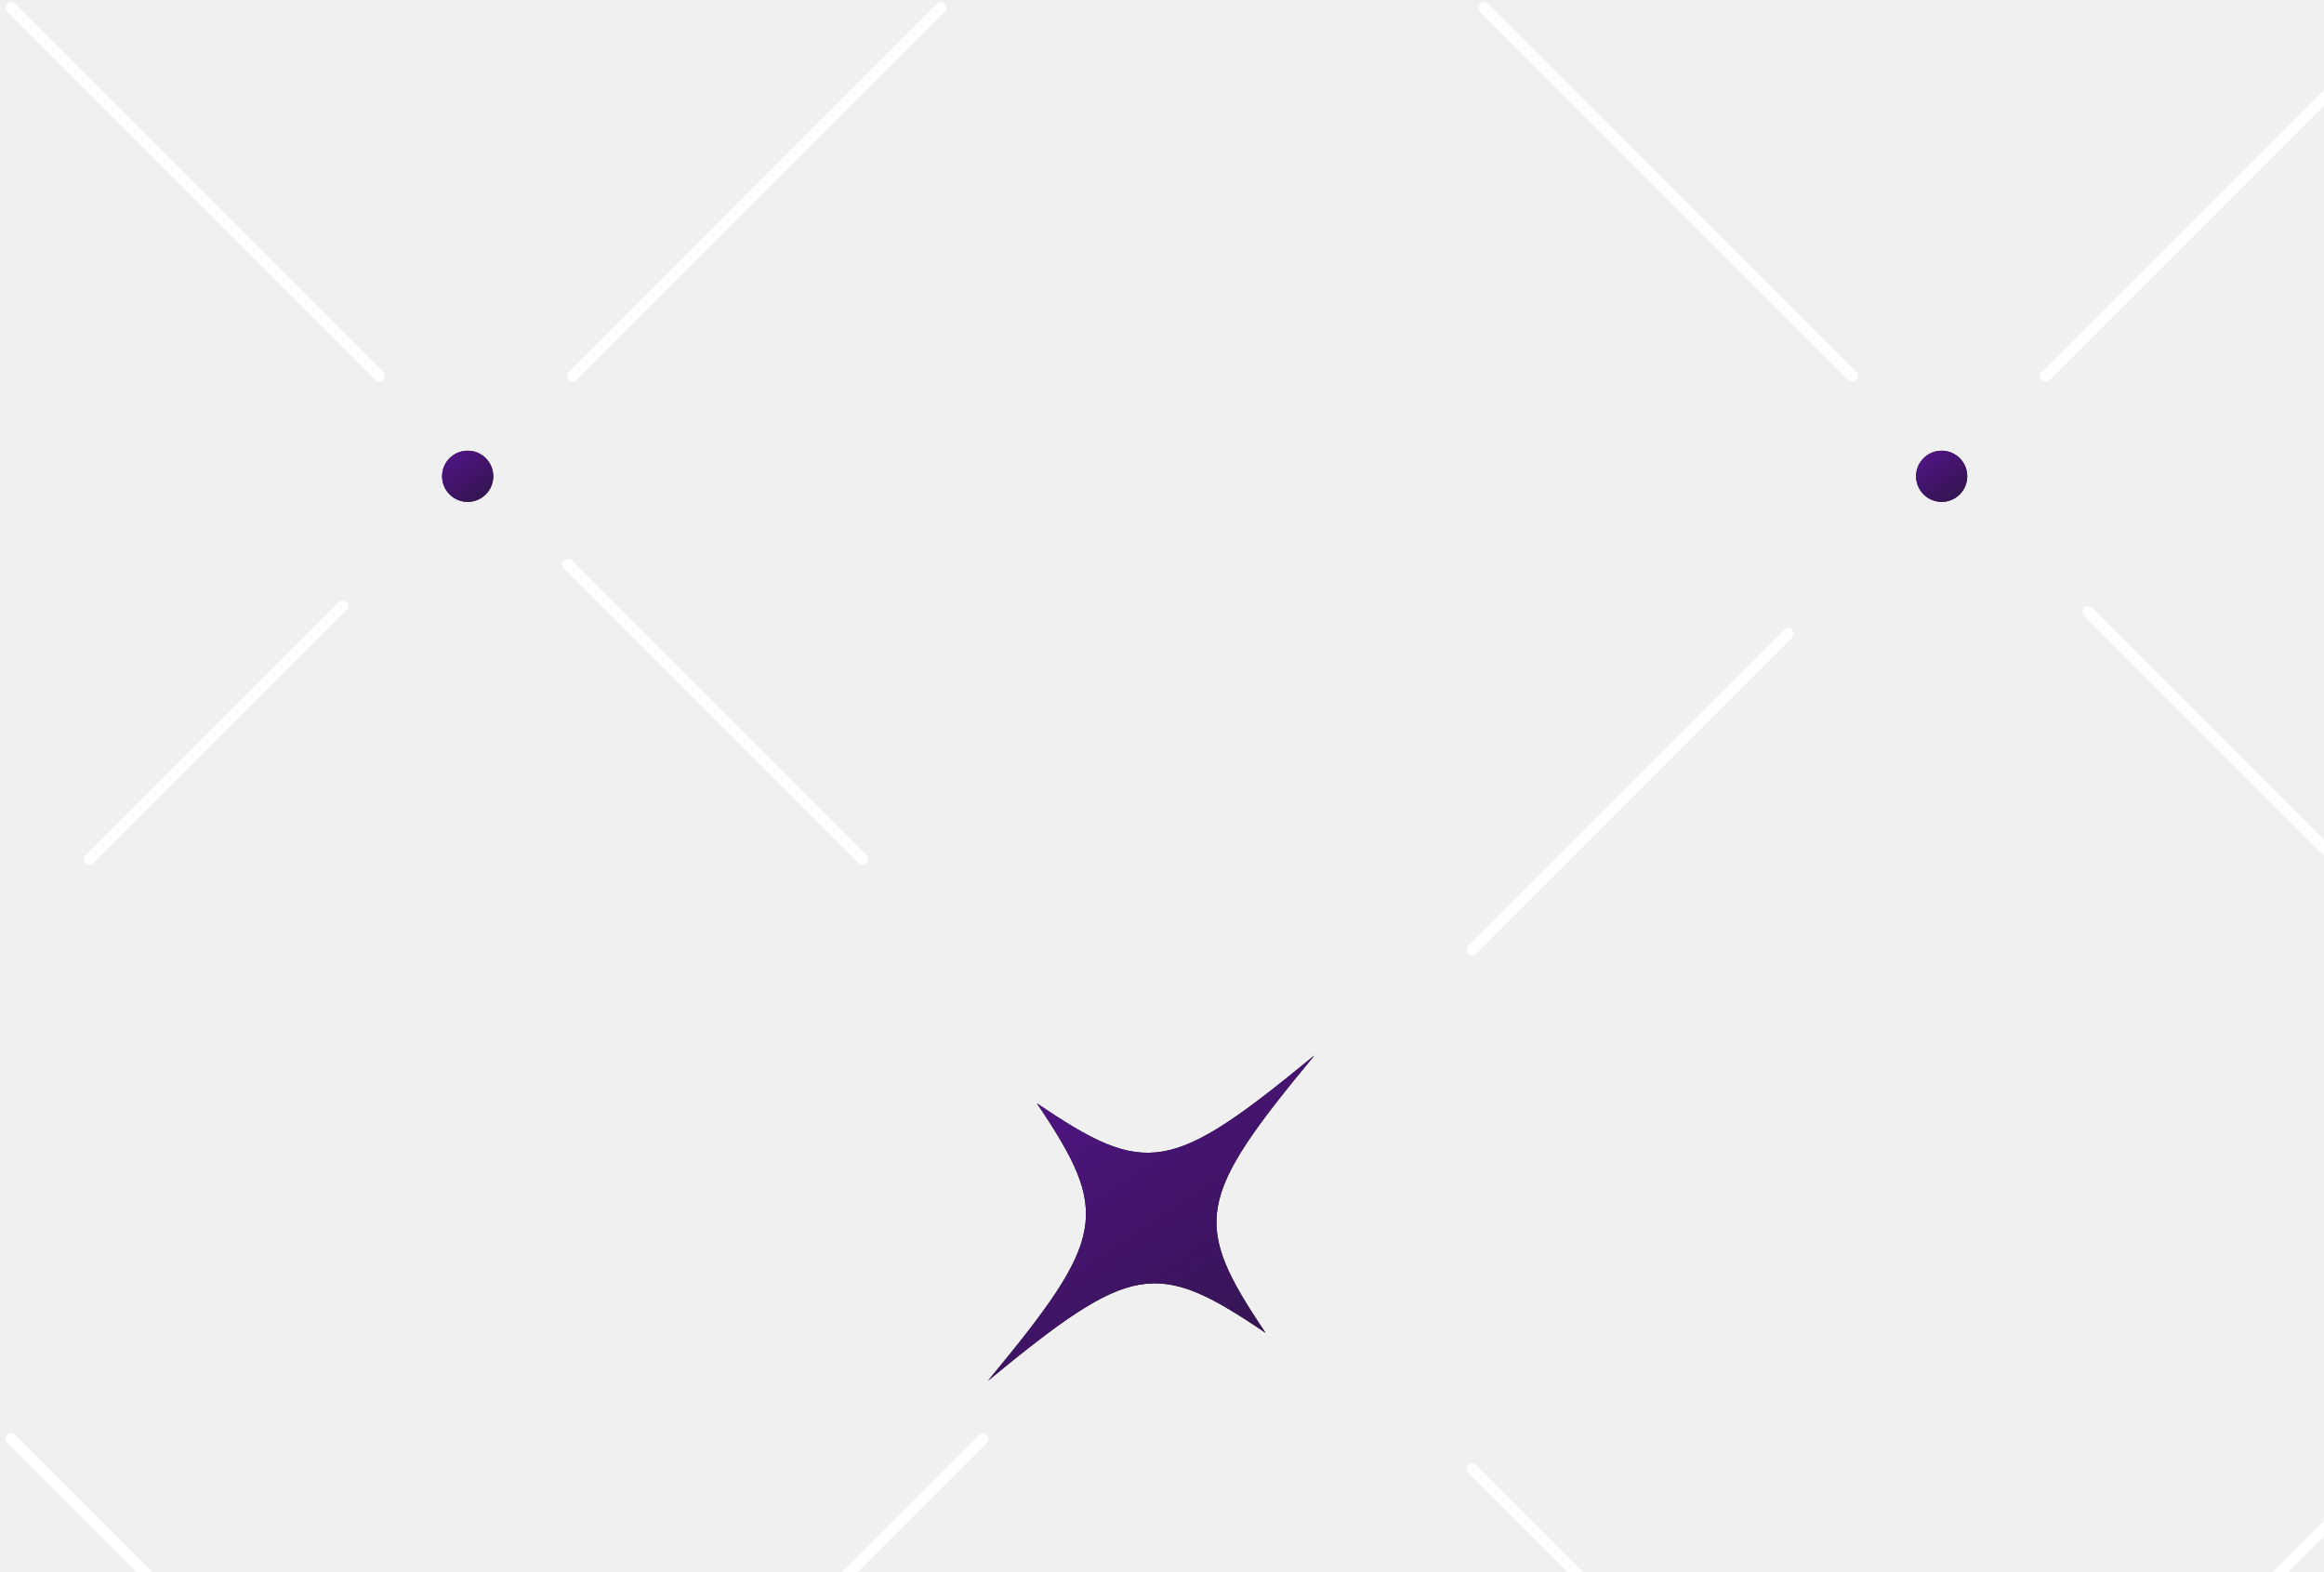
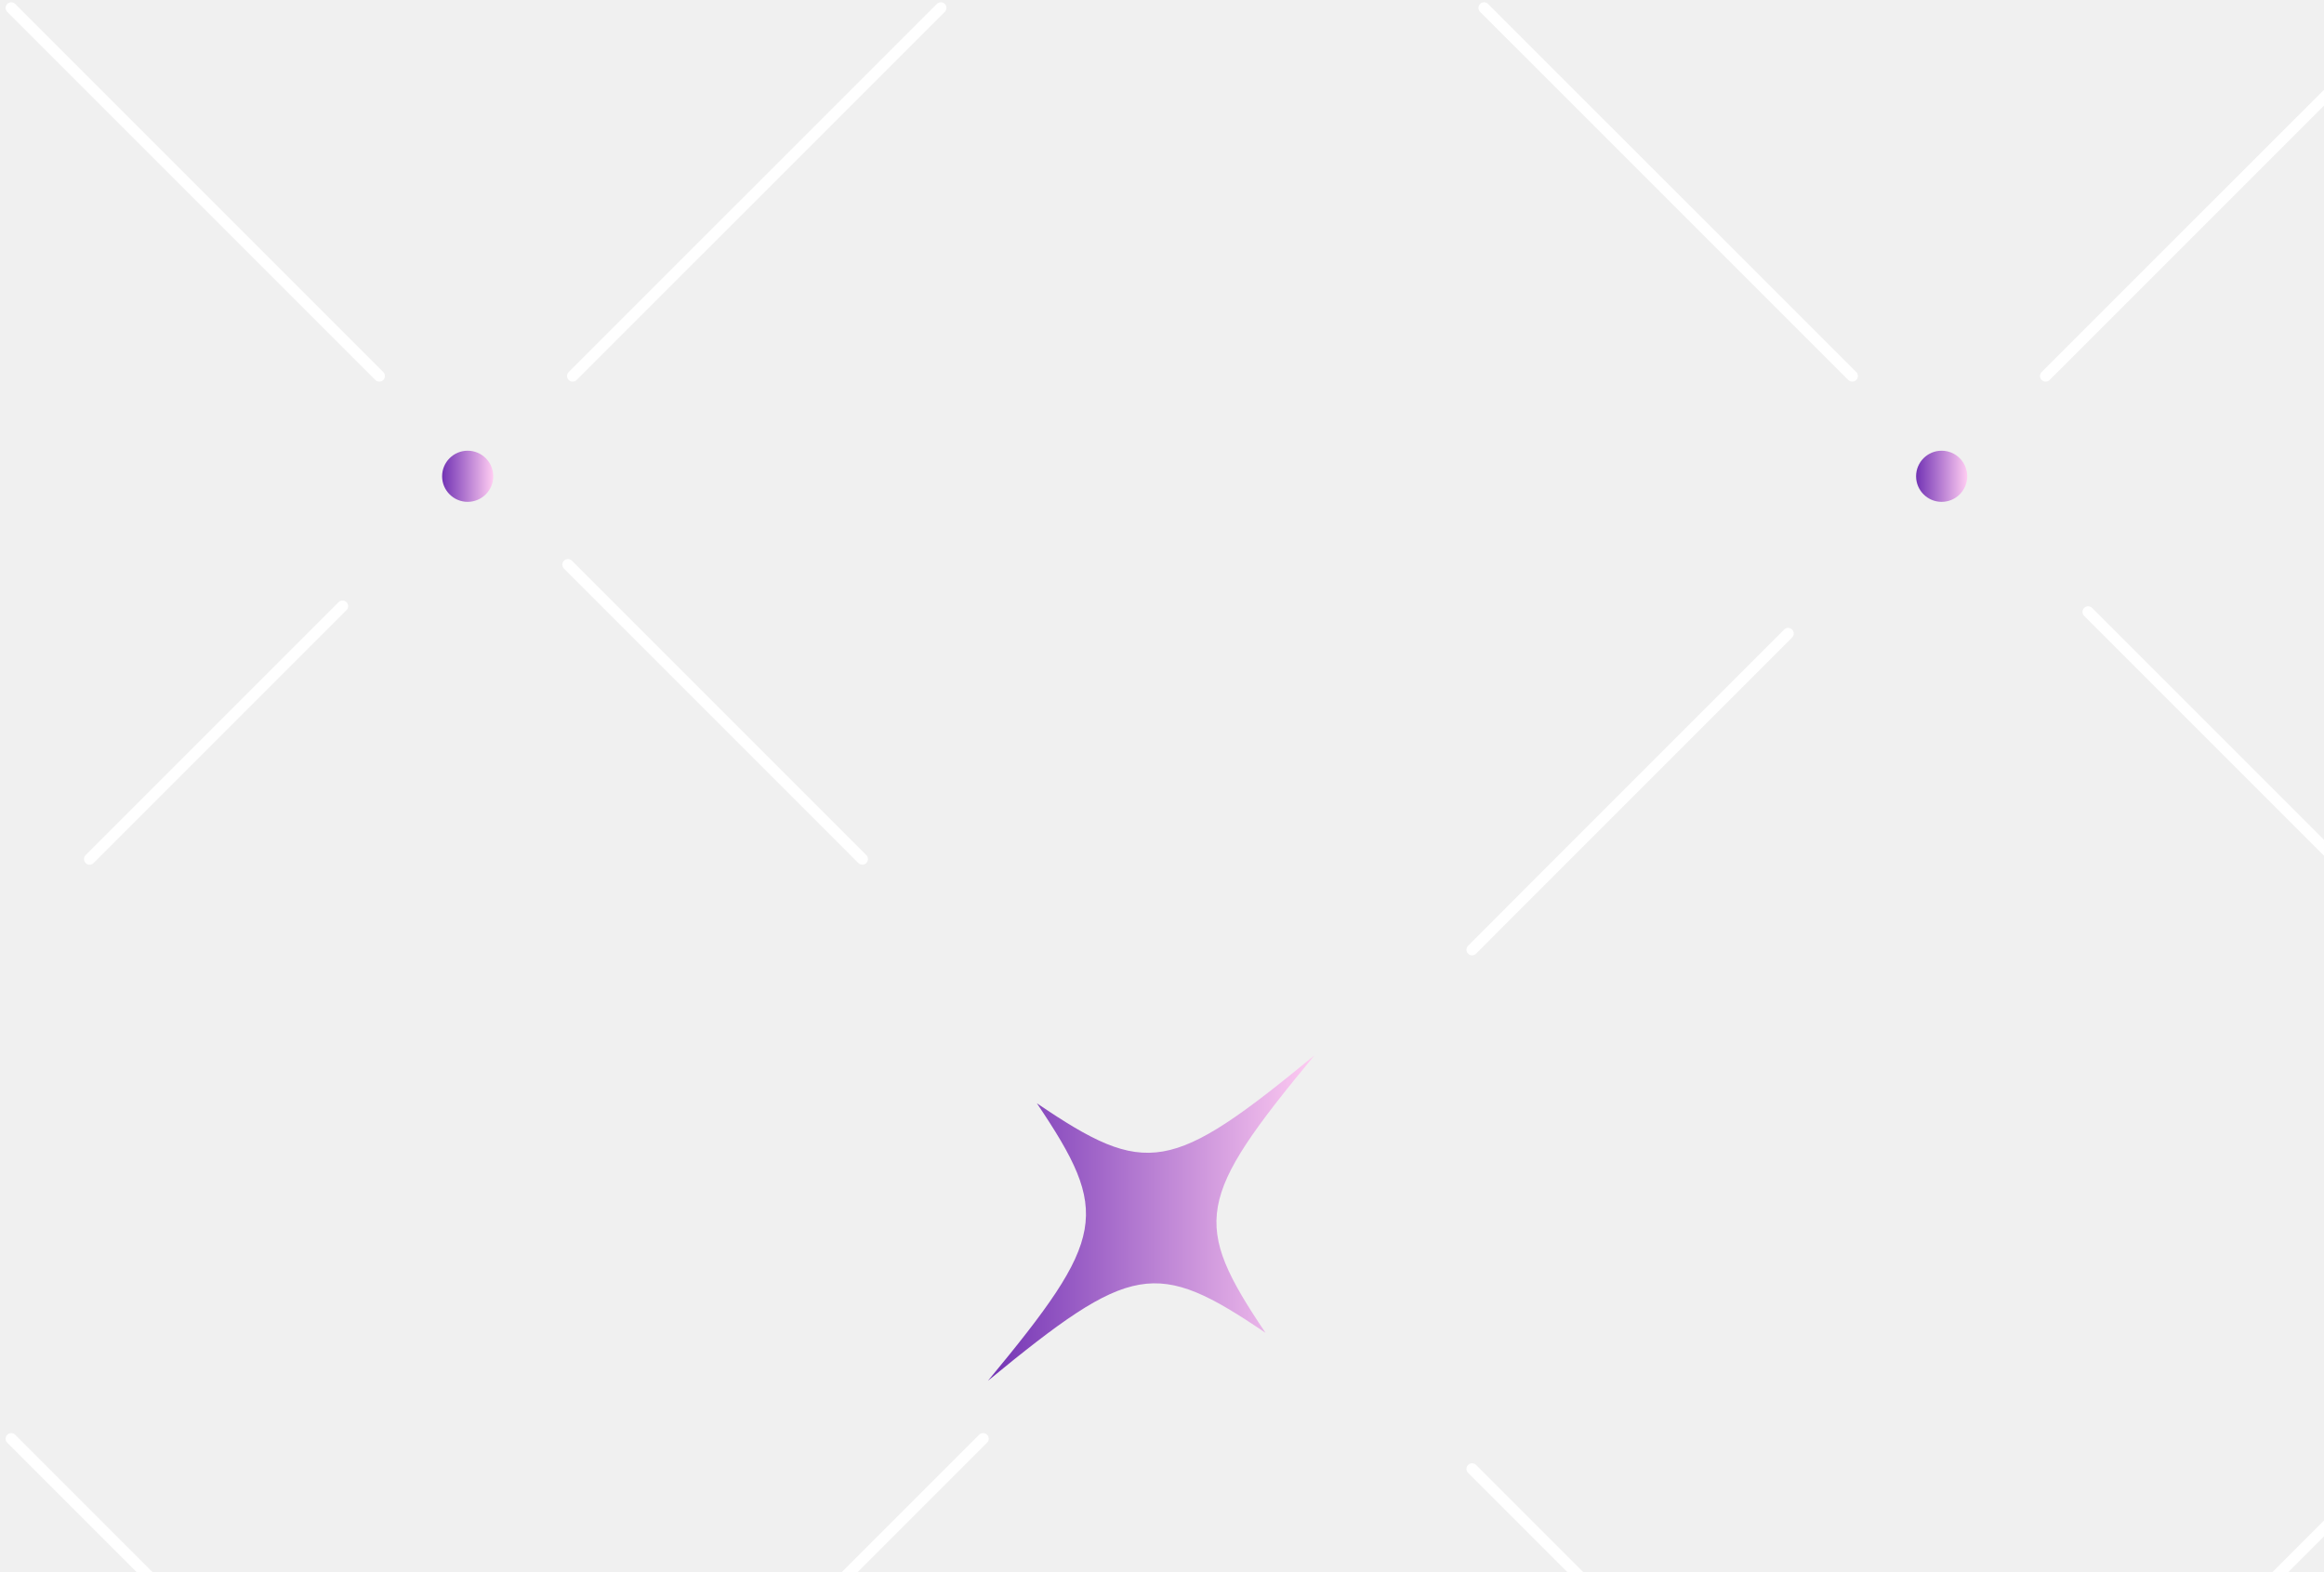
<svg xmlns="http://www.w3.org/2000/svg" width="207" height="140" viewBox="0 0 207 140" fill="none">
  <path d="M131.119 130.83L159.878 159.59" stroke="white" stroke-linecap="round" stroke-linejoin="round" />
  <path d="M50.587 50.294L76.809 76.516" stroke="white" stroke-linecap="round" stroke-linejoin="round" />
  <path d="M1 0.705L33.785 33.491" stroke="white" stroke-linecap="round" stroke-linejoin="round" />
  <path d="M182.205 33.491L215 0.705" stroke="white" stroke-linecap="round" stroke-linejoin="round" />
-   <path d="M131.119 84.588L139.18 76.516L159.269 56.427" fill="#11061A" />
  <path d="M131.119 84.588L139.18 76.516L159.269 56.427" fill="url(#paint0_linear_1843_78608)" />
  <path d="M131.119 84.588L139.18 76.516L159.269 56.427" stroke="white" stroke-linecap="round" stroke-linejoin="round" />
  <path d="M55.502 160.2L87.567 128.143" stroke="white" stroke-linecap="round" stroke-linejoin="round" />
  <path d="M30.509 53.99L7.983 76.516" stroke="white" stroke-linecap="round" stroke-linejoin="round" />
  <path d="M83.8 0.705L51.006 33.491" stroke="white" stroke-linecap="round" stroke-linejoin="round" />
  <path d="M185.99 54.499L208.006 76.516" stroke="white" stroke-linecap="round" stroke-linejoin="round" />
  <path d="M132.188 0.705L164.983 33.491" stroke="white" stroke-linecap="round" stroke-linejoin="round" />
  <path d="M180.827 162.317L213.652 129.481" stroke="white" stroke-linecap="round" stroke-linejoin="round" />
  <path d="M33.425 160.569L1 128.143" stroke="white" stroke-linecap="round" stroke-linejoin="round" />
-   <path d="M112.723 118.714C106.14 108.934 106.52 106.747 117.079 94C104.302 104.509 102.115 104.889 92.355 98.266C98.938 108.045 98.559 110.233 88 122.98C100.776 112.471 102.964 112.091 112.723 118.714Z" fill="#11061A" />
  <path d="M112.723 118.714C106.14 108.934 106.52 106.747 117.079 94C104.302 104.509 102.115 104.889 92.355 98.266C98.938 108.045 98.559 110.233 88 122.98C100.776 112.471 102.964 112.091 112.723 118.714Z" fill="url(#paint1_linear_1843_78608)" />
-   <path d="M41.657 44.699C42.914 44.699 43.934 43.679 43.934 42.421C43.934 41.163 42.914 40.144 41.657 40.144C40.399 40.144 39.379 41.163 39.379 42.421C39.379 43.679 40.399 44.699 41.657 44.699Z" fill="#11061A" />
  <path d="M41.657 44.699C42.914 44.699 43.934 43.679 43.934 42.421C43.934 41.163 42.914 40.144 41.657 40.144C40.399 40.144 39.379 41.163 39.379 42.421C39.379 43.679 40.399 44.699 41.657 44.699Z" fill="url(#paint2_linear_1843_78608)" />
-   <path d="M172.945 44.699C174.202 44.699 175.222 43.679 175.222 42.421C175.222 41.163 174.202 40.144 172.945 40.144C171.687 40.144 170.667 41.163 170.667 42.421C170.667 43.679 171.687 44.699 172.945 44.699Z" fill="#11061A" />
  <path d="M172.945 44.699C174.202 44.699 175.222 43.679 175.222 42.421C175.222 41.163 174.202 40.144 172.945 40.144C171.687 40.144 170.667 41.163 170.667 42.421C170.667 43.679 171.687 44.699 172.945 44.699Z" fill="url(#paint3_linear_1843_78608)" />
  <defs>
-     <linearGradient id="paint0_linear_1843_78608" x1="165.095" y1="93.095" x2="137.319" y2="52.201" gradientUnits="userSpaceOnUse">
-       <stop stop-color="#261536" />
-       <stop offset="1" stop-color="#54148C" />
+     <linearGradient id="paint0_linear_1843_78608" x1="131.119" y1="70.508" x2="159.269" y2="70.508" gradientUnits="userSpaceOnUse">
+       <stop stop-color="#7233B4" />
+       <stop offset="1" stop-color="#FFCCF2" />
    </linearGradient>
-     <linearGradient id="paint1_linear_1843_78608" x1="123.097" y1="131.734" x2="94.553" y2="89.55" gradientUnits="userSpaceOnUse">
-       <stop stop-color="#261536" />
-       <stop offset="1" stop-color="#54148C" />
+     <linearGradient id="paint1_linear_1843_78608" x1="88" y1="108.49" x2="117.079" y2="108.49" gradientUnits="userSpaceOnUse">
+       <stop stop-color="#7233B4" />
+       <stop offset="1" stop-color="#FFCCF2" />
    </linearGradient>
-     <linearGradient id="paint2_linear_1843_78608" x1="44.877" y1="46.075" x2="40.384" y2="39.459" gradientUnits="userSpaceOnUse">
-       <stop stop-color="#261536" />
-       <stop offset="1" stop-color="#54148C" />
+     <linearGradient id="paint2_linear_1843_78608" x1="39.379" y1="42.421" x2="43.934" y2="42.421" gradientUnits="userSpaceOnUse">
+       <stop stop-color="#7233B4" />
+       <stop offset="1" stop-color="#FFCCF2" />
    </linearGradient>
-     <linearGradient id="paint3_linear_1843_78608" x1="176.165" y1="46.075" x2="171.672" y2="39.459" gradientUnits="userSpaceOnUse">
-       <stop stop-color="#261536" />
-       <stop offset="1" stop-color="#54148C" />
+     <linearGradient id="paint3_linear_1843_78608" x1="170.667" y1="42.421" x2="175.222" y2="42.421" gradientUnits="userSpaceOnUse">
+       <stop stop-color="#7233B4" />
+       <stop offset="1" stop-color="#FFCCF2" />
    </linearGradient>
  </defs>
</svg>
